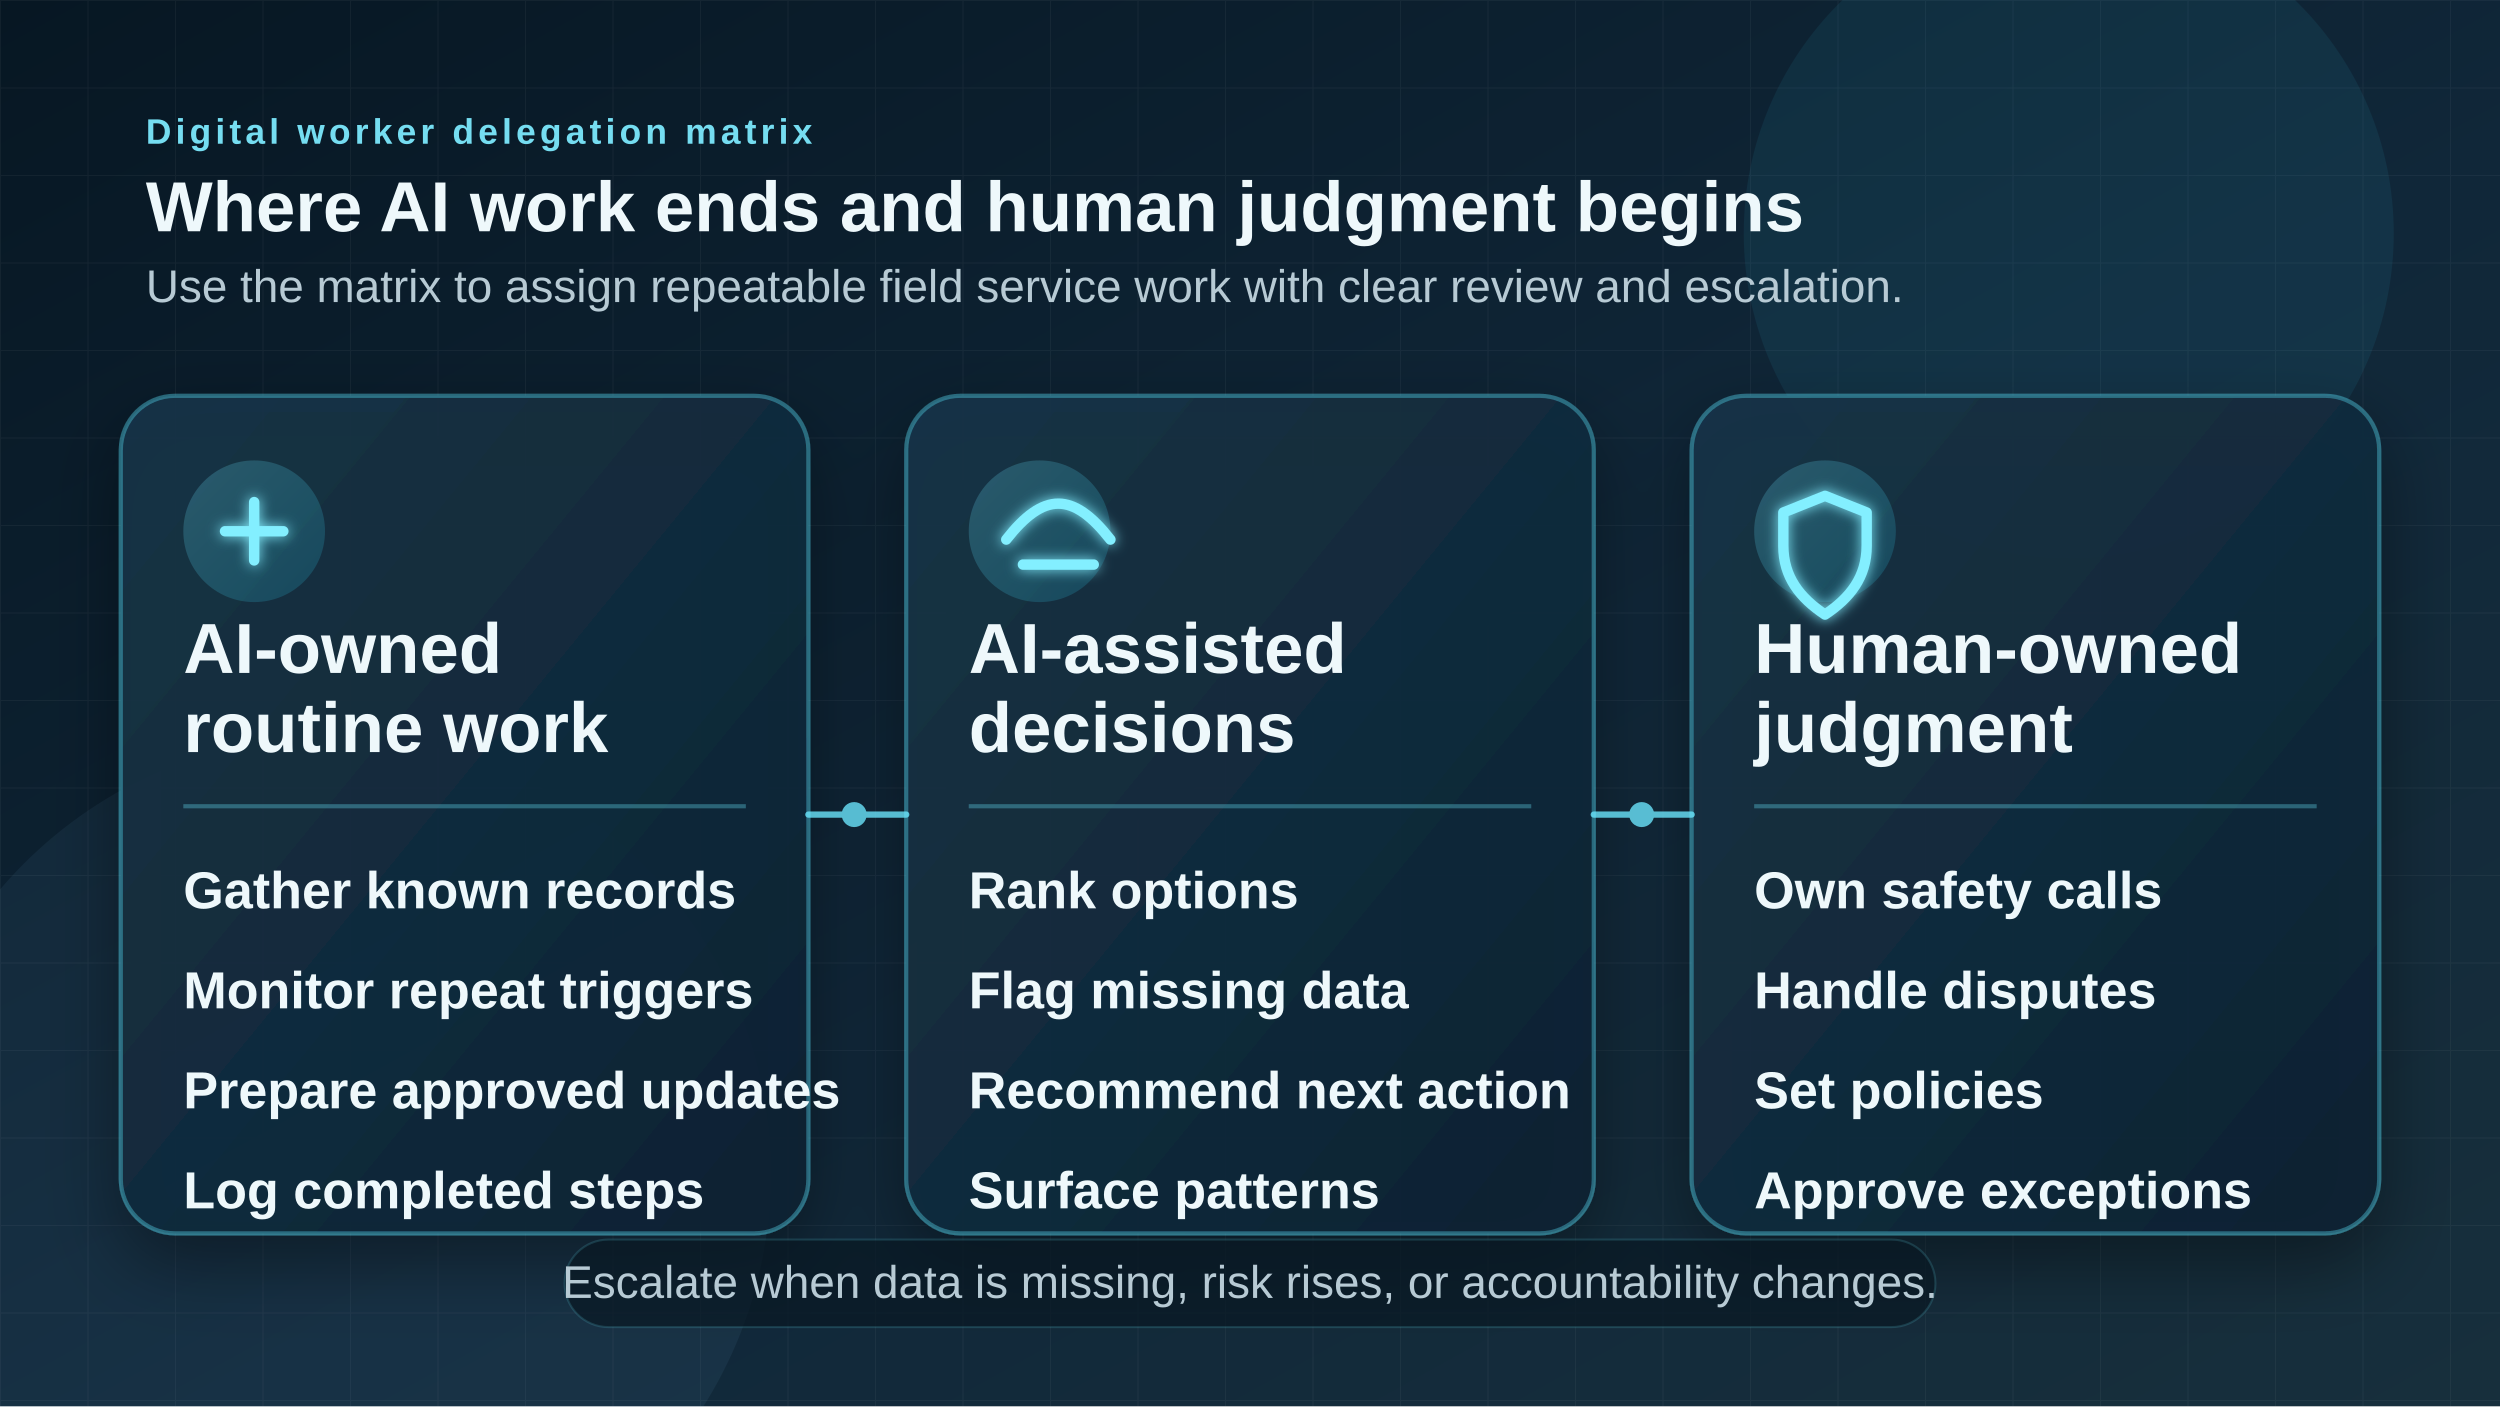
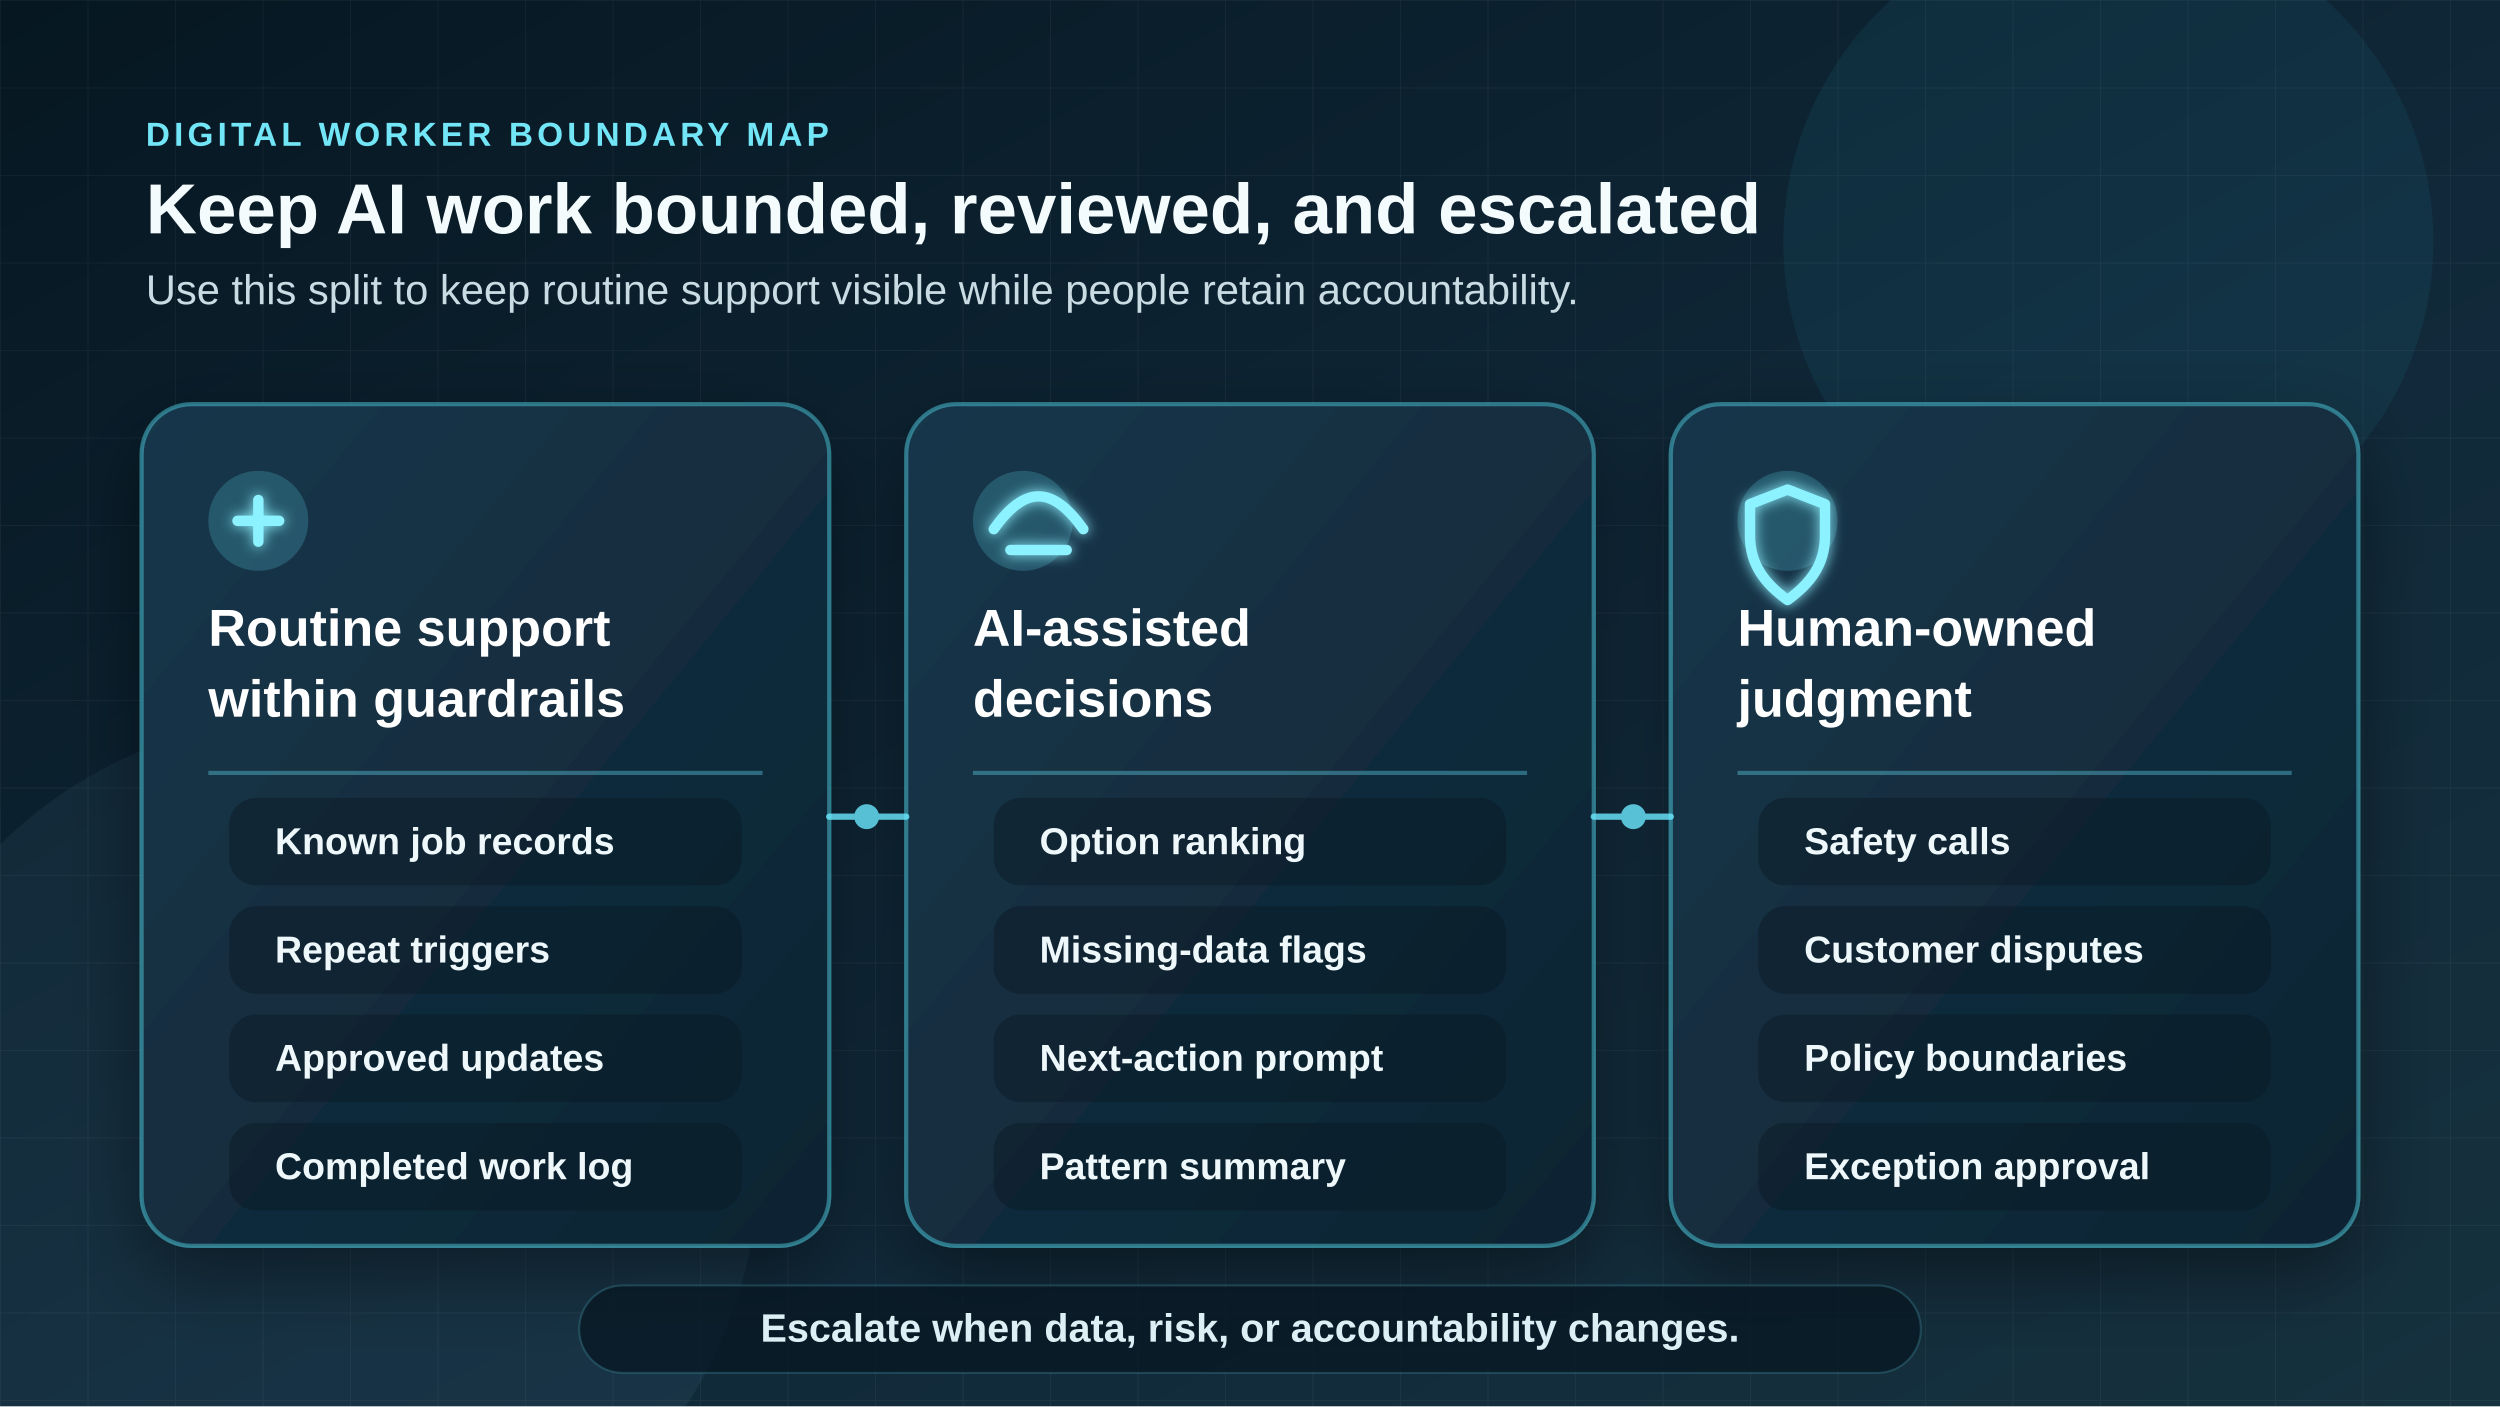
<svg xmlns="http://www.w3.org/2000/svg" width="1200" height="675" viewBox="0 0 1200 675" role="img" aria-labelledby="title desc">
  <defs>
    <linearGradient id="bg" x1="0" y1="0" x2="1" y2="1">
-       <stop offset="0" stop-color="#071723" />
-       <stop offset="0.55" stop-color="#102739" />
-       <stop offset="1" stop-color="#172f3c" />
+       <stop offset="0" stop-color="#061721" />
+       <stop offset="0.56" stop-color="#102839" />
+       <stop offset="1" stop-color="#16313e" />
    </linearGradient>
-     <linearGradient id="panel" x1="0" y1="0" x2="1" y2="1">
-       <stop offset="0" stop-color="#153348" stop-opacity="0.96" />
-       <stop offset="1" stop-color="#0d2231" stop-opacity="0.96" />
+     <linearGradient id="card" x1="0" y1="0" x2="1" y2="1">
+       <stop offset="0" stop-color="#17374c" />
+       <stop offset="1" stop-color="#0d2331" />
    </linearGradient>
-     <linearGradient id="cyan" x1="0" y1="0" x2="1" y2="1">
-       <stop offset="0" stop-color="#77e7ff" />
-       <stop offset="1" stop-color="#1aa7c8" />
+     <linearGradient id="accent" x1="0" y1="0" x2="1" y2="1">
+       <stop offset="0" stop-color="#8cf0ff" />
+       <stop offset="1" stop-color="#23abc8" />
    </linearGradient>
-     <filter id="softShadow" x="-20%" y="-20%" width="140%" height="140%">
+     <filter id="shadow" x="-20%" y="-20%" width="140%" height="140%">
      <feDropShadow dx="0" dy="14" stdDeviation="18" flood-color="#020b10" flood-opacity="0.42" />
    </filter>
    <filter id="glow" x="-40%" y="-40%" width="180%" height="180%">
      <feGaussianBlur stdDeviation="3" result="blur" />
      <feMerge>
        <feMergeNode in="blur" />
        <feMergeNode in="SourceGraphic" />
      </feMerge>
    </filter>
    <pattern id="grid" width="42" height="42" patternUnits="userSpaceOnUse">
      <path d="M42 0H0V42" fill="none" stroke="#ffffff" stroke-width="1" stroke-opacity="0.045" />
    </pattern>
    <style>
-       .label { font-family: "Aptos", "Segoe UI", Arial, sans-serif; fill: #eef8fb; }
-       .muted { fill: #b7cad4; }
-       .small { font-size: 22px; }
-       .body { font-size: 25px; font-weight: 600; }
-       .head { font-size: 34px; font-weight: 750; }
-       .eyebrow { font-size: 17px; font-weight: 700; letter-spacing: 2px; text-transform: uppercase; fill: #75ddf1; }
+       .font { font-family: "Aptos", "Segoe UI", Arial, sans-serif; }
+       .eyebrow { fill: #72e5f7; font-size: 16px; font-weight: 800; letter-spacing: 2px; }
+       .title { fill: #f4fbfd; font-size: 34px; font-weight: 800; }
+       .subtitle { fill: #c9dbe3; font-size: 20px; font-weight: 540; }
+       .cardTitle { fill: #ffffff; font-size: 25px; font-weight: 800; }
+       .rowText { fill: #eef8fb; font-size: 18px; font-weight: 680; }
+       .note { fill: #dceff4; font-size: 19px; font-weight: 650; }
    </style>
  </defs>
  <rect width="1200" height="675" fill="url(#bg)" />
  <rect width="1200" height="675" fill="url(#grid)" />
-   <circle cx="993" cy="112" r="156" fill="#2baed0" opacity="0.09" />
-   <circle cx="160" cy="563" r="210" fill="#8fd3ff" opacity="0.06" />
-   <text x="70" y="69" class="label eyebrow">Digital worker delegation matrix</text>
-   <text x="70" y="111" class="label head">Where AI work ends and human judgment begins</text>
-   <text x="70" y="145" class="label small muted">Use the matrix to assign repeatable field service work with clear review and escalation.</text>
-   <g filter="url(#softShadow)">
-     <rect x="58" y="190" width="330" height="402" rx="26" fill="url(#panel)" stroke="#58d8ef" stroke-opacity="0.38" stroke-width="2" />
-     <rect x="435" y="190" width="330" height="402" rx="26" fill="url(#panel)" stroke="#58d8ef" stroke-opacity="0.38" stroke-width="2" />
-     <rect x="812" y="190" width="330" height="402" rx="26" fill="url(#panel)" stroke="#58d8ef" stroke-opacity="0.38" stroke-width="2" />
+   <circle cx="1012" cy="116" r="156" fill="#2baed0" opacity="0.08" />
+   <circle cx="150" cy="558" r="214" fill="#8fd3ff" opacity="0.055" />
+   <g class="font">
+     <text x="70" y="70" class="eyebrow">DIGITAL WORKER BOUNDARY MAP</text>
+     <text x="70" y="112" class="title">Keep AI work bounded, reviewed, and escalated</text>
+     <text x="70" y="146" class="subtitle">Use this split to keep routine support visible while people retain accountability.</text>
  </g>
-   <g transform="translate(88 221)">
-     <circle cx="34" cy="34" r="34" fill="url(#cyan)" opacity="0.22" />
-     <path d="M20 34h28M34 20v28" stroke="#83efff" stroke-width="5" stroke-linecap="round" filter="url(#glow)" />
-     <text x="0" y="102" class="label head">AI-owned</text>
-     <text x="0" y="140" class="label head">routine work</text>
-     <line x1="0" y1="166" x2="270" y2="166" stroke="#6ce8ff" stroke-opacity="0.32" stroke-width="2" />
-     <g class="label body">
-       <text x="0" y="215">Gather known records</text>
-       <text x="0" y="263">Monitor repeat triggers</text>
-       <text x="0" y="311">Prepare approved updates</text>
-       <text x="0" y="359">Log completed steps</text>
+   <g filter="url(#shadow)">
+     <rect x="68" y="194" width="330" height="404" rx="24" fill="url(#card)" stroke="#59dff4" stroke-opacity="0.42" stroke-width="2" />
+     <rect x="435" y="194" width="330" height="404" rx="24" fill="url(#card)" stroke="#59dff4" stroke-opacity="0.42" stroke-width="2" />
+     <rect x="802" y="194" width="330" height="404" rx="24" fill="url(#card)" stroke="#59dff4" stroke-opacity="0.42" stroke-width="2" />
+   </g>
+   <g class="font">
+     <g transform="translate(100 226)">
+       <circle cx="24" cy="24" r="24" fill="#66e5f8" opacity="0.2" />
+       <path d="M14 24h20M24 14v20" stroke="#8df2ff" stroke-width="5" stroke-linecap="round" filter="url(#glow)" />
+       <text x="0" y="84" class="cardTitle">Routine support</text>
+       <text x="0" y="118" class="cardTitle">within guardrails</text>
+       <line x1="0" y1="145" x2="266" y2="145" stroke="#6ce8ff" stroke-opacity="0.34" stroke-width="2" />
+       <g>
+         <rect x="10" y="157" width="246" height="42" rx="13" fill="#081722" opacity="0.46" />
+         <rect x="10" y="209" width="246" height="42" rx="13" fill="#081722" opacity="0.46" />
+         <rect x="10" y="261" width="246" height="42" rx="13" fill="#081722" opacity="0.46" />
+         <rect x="10" y="313" width="246" height="42" rx="13" fill="#081722" opacity="0.46" />
+         <text x="32" y="184" class="rowText">Known job records</text>
+         <text x="32" y="236" class="rowText">Repeat triggers</text>
+         <text x="32" y="288" class="rowText">Approved updates</text>
+         <text x="32" y="340" class="rowText">Completed work log</text>
+       </g>
+     </g>
+     <g transform="translate(467 226)">
+       <circle cx="24" cy="24" r="24" fill="#66e5f8" opacity="0.2" />
+       <path d="M10 28c15-21 28-21 43 0M18 38h27" stroke="#8df2ff" stroke-width="5" fill="none" stroke-linecap="round" stroke-linejoin="round" filter="url(#glow)" />
+       <text x="0" y="84" class="cardTitle">AI-assisted</text>
+       <text x="0" y="118" class="cardTitle">decisions</text>
+       <line x1="0" y1="145" x2="266" y2="145" stroke="#6ce8ff" stroke-opacity="0.34" stroke-width="2" />
+       <g>
+         <rect x="10" y="157" width="246" height="42" rx="13" fill="#081722" opacity="0.46" />
+         <rect x="10" y="209" width="246" height="42" rx="13" fill="#081722" opacity="0.46" />
+         <rect x="10" y="261" width="246" height="42" rx="13" fill="#081722" opacity="0.46" />
+         <rect x="10" y="313" width="246" height="42" rx="13" fill="#081722" opacity="0.46" />
+         <text x="32" y="184" class="rowText">Option ranking</text>
+         <text x="32" y="236" class="rowText">Missing-data flags</text>
+         <text x="32" y="288" class="rowText">Next-action prompt</text>
+         <text x="32" y="340" class="rowText">Pattern summary</text>
+       </g>
+     </g>
+     <g transform="translate(834 226)">
+       <circle cx="24" cy="24" r="24" fill="#66e5f8" opacity="0.2" />
+       <path d="M24 9l18 7v15c0 14-7 23-18 31-11-8-18-17-18-31V16z" stroke="#8df2ff" stroke-width="5" fill="none" stroke-linejoin="round" filter="url(#glow)" />
+       <text x="0" y="84" class="cardTitle">Human-owned</text>
+       <text x="0" y="118" class="cardTitle">judgment</text>
+       <line x1="0" y1="145" x2="266" y2="145" stroke="#6ce8ff" stroke-opacity="0.34" stroke-width="2" />
+       <g>
+         <rect x="10" y="157" width="246" height="42" rx="13" fill="#081722" opacity="0.46" />
+         <rect x="10" y="209" width="246" height="42" rx="13" fill="#081722" opacity="0.46" />
+         <rect x="10" y="261" width="246" height="42" rx="13" fill="#081722" opacity="0.46" />
+         <rect x="10" y="313" width="246" height="42" rx="13" fill="#081722" opacity="0.46" />
+         <text x="32" y="184" class="rowText">Safety calls</text>
+         <text x="32" y="236" class="rowText">Customer disputes</text>
+         <text x="32" y="288" class="rowText">Policy boundaries</text>
+         <text x="32" y="340" class="rowText">Exception approval</text>
+       </g>
    </g>
  </g>
-   <g transform="translate(465 221)">
-     <circle cx="34" cy="34" r="34" fill="url(#cyan)" opacity="0.22" />
-     <path d="M18 38c18-23 32-23 50 0M26 50h34" stroke="#83efff" stroke-width="5" fill="none" stroke-linecap="round" stroke-linejoin="round" filter="url(#glow)" />
-     <text x="0" y="102" class="label head">AI-assisted</text>
-     <text x="0" y="140" class="label head">decisions</text>
-     <line x1="0" y1="166" x2="270" y2="166" stroke="#6ce8ff" stroke-opacity="0.32" stroke-width="2" />
-     <g class="label body">
-       <text x="0" y="215">Rank options</text>
-       <text x="0" y="263">Flag missing data</text>
-       <text x="0" y="311">Recommend next action</text>
-       <text x="0" y="359">Surface patterns</text>
-     </g>
+   <g opacity="0.8">
+     <path d="M398 392h37" stroke="#6ce8ff" stroke-width="3" stroke-linecap="round" />
+     <path d="M765 392h37" stroke="#6ce8ff" stroke-width="3" stroke-linecap="round" />
+     <circle cx="416" cy="392" r="6" fill="#6ce8ff" />
+     <circle cx="784" cy="392" r="6" fill="#6ce8ff" />
  </g>
-   <g transform="translate(842 221)">
-     <circle cx="34" cy="34" r="34" fill="url(#cyan)" opacity="0.22" />
-     <path d="M34 17l20 8v16c0 15-8 25-20 33-12-8-20-18-20-33V25z" stroke="#83efff" stroke-width="5" fill="none" stroke-linejoin="round" filter="url(#glow)" />
-     <text x="0" y="102" class="label head">Human-owned</text>
-     <text x="0" y="140" class="label head">judgment</text>
-     <line x1="0" y1="166" x2="270" y2="166" stroke="#6ce8ff" stroke-opacity="0.32" stroke-width="2" />
-     <g class="label body">
-       <text x="0" y="215">Own safety calls</text>
-       <text x="0" y="263">Handle disputes</text>
-       <text x="0" y="311">Set policies</text>
-       <text x="0" y="359">Approve exceptions</text>
-     </g>
-   </g>
-   <g opacity="0.78">
-     <path d="M388 391h47" stroke="#6ce8ff" stroke-width="3" stroke-linecap="round" />
-     <path d="M765 391h47" stroke="#6ce8ff" stroke-width="3" stroke-linecap="round" />
-     <circle cx="410" cy="391" r="6" fill="#6ce8ff" />
-     <circle cx="788" cy="391" r="6" fill="#6ce8ff" />
-   </g>
-   <g transform="translate(271 619)">
-     <rect x="0" y="-24" width="658" height="42" rx="21" fill="#081722" opacity="0.72" stroke="#67e3f5" stroke-opacity="0.22" />
-     <text x="329" y="4" text-anchor="middle" class="label small muted">Escalate when data is missing, risk rises, or accountability changes.</text>
+   <g class="font">
+     <rect x="278" y="617" width="644" height="42" rx="21" fill="#081722" opacity="0.78" stroke="#67e3f5" stroke-opacity="0.24" />
+     <text x="600" y="644" text-anchor="middle" class="note">Escalate when data, risk, or accountability changes.</text>
  </g>
</svg>
